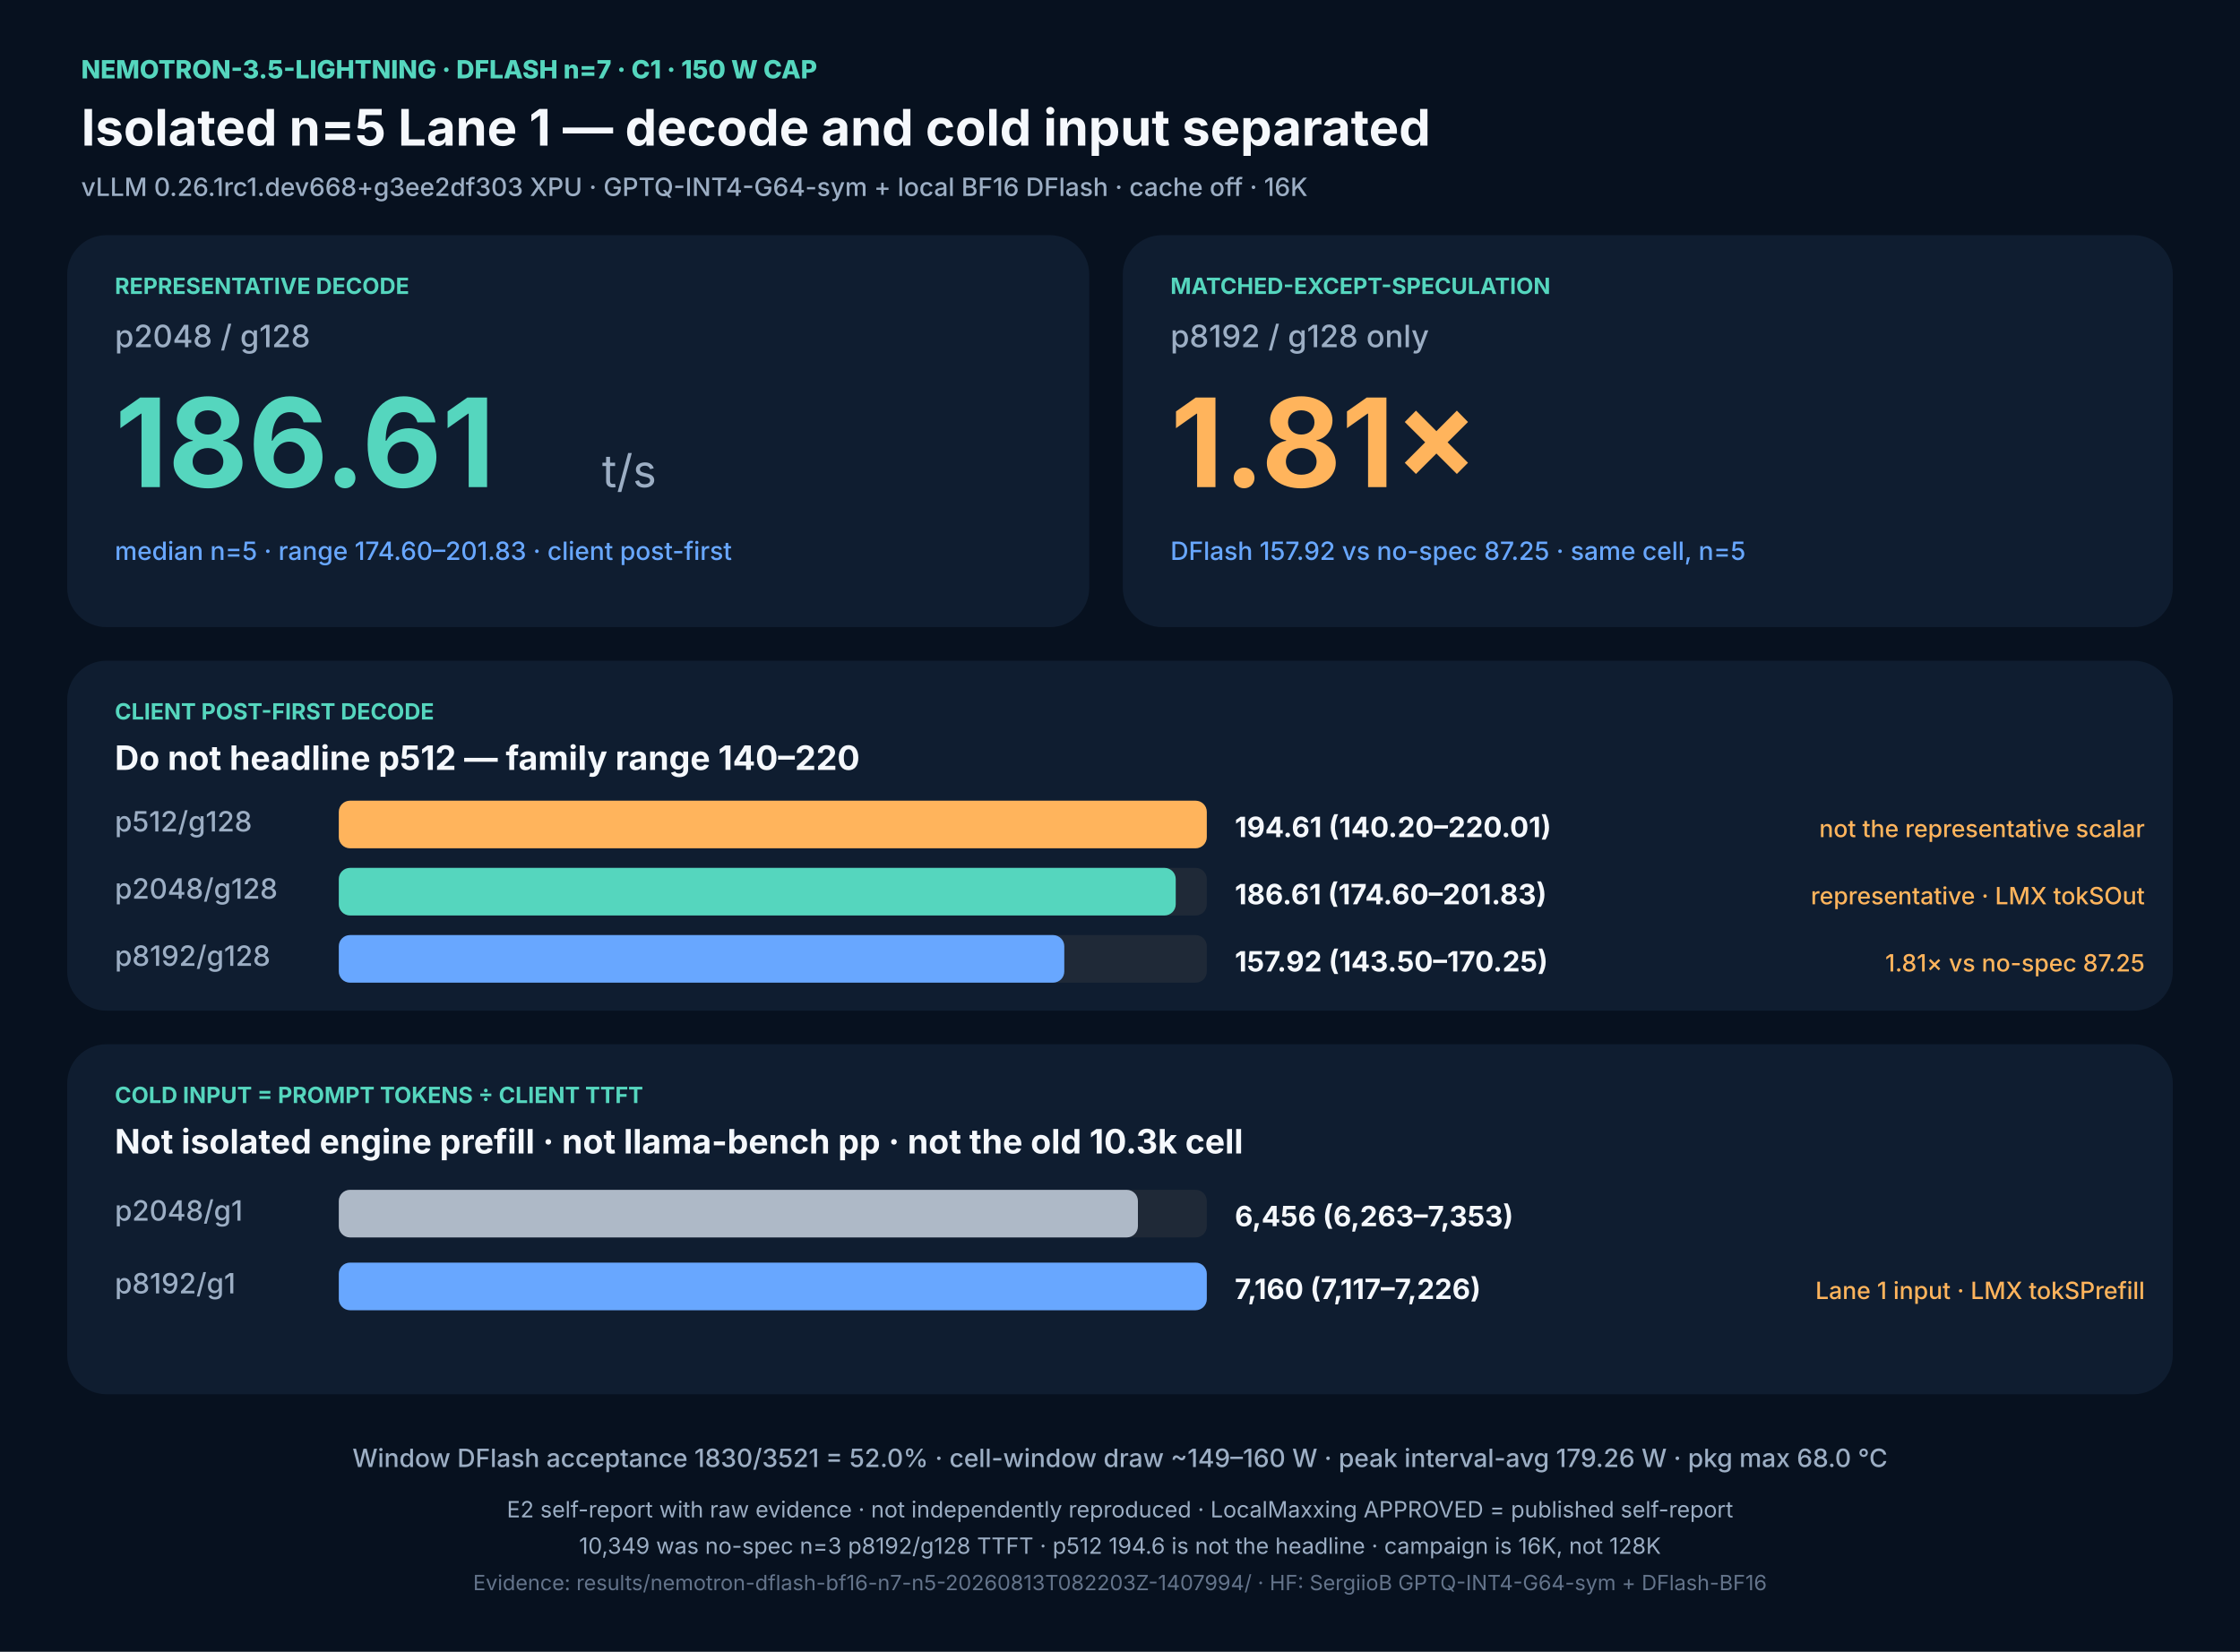
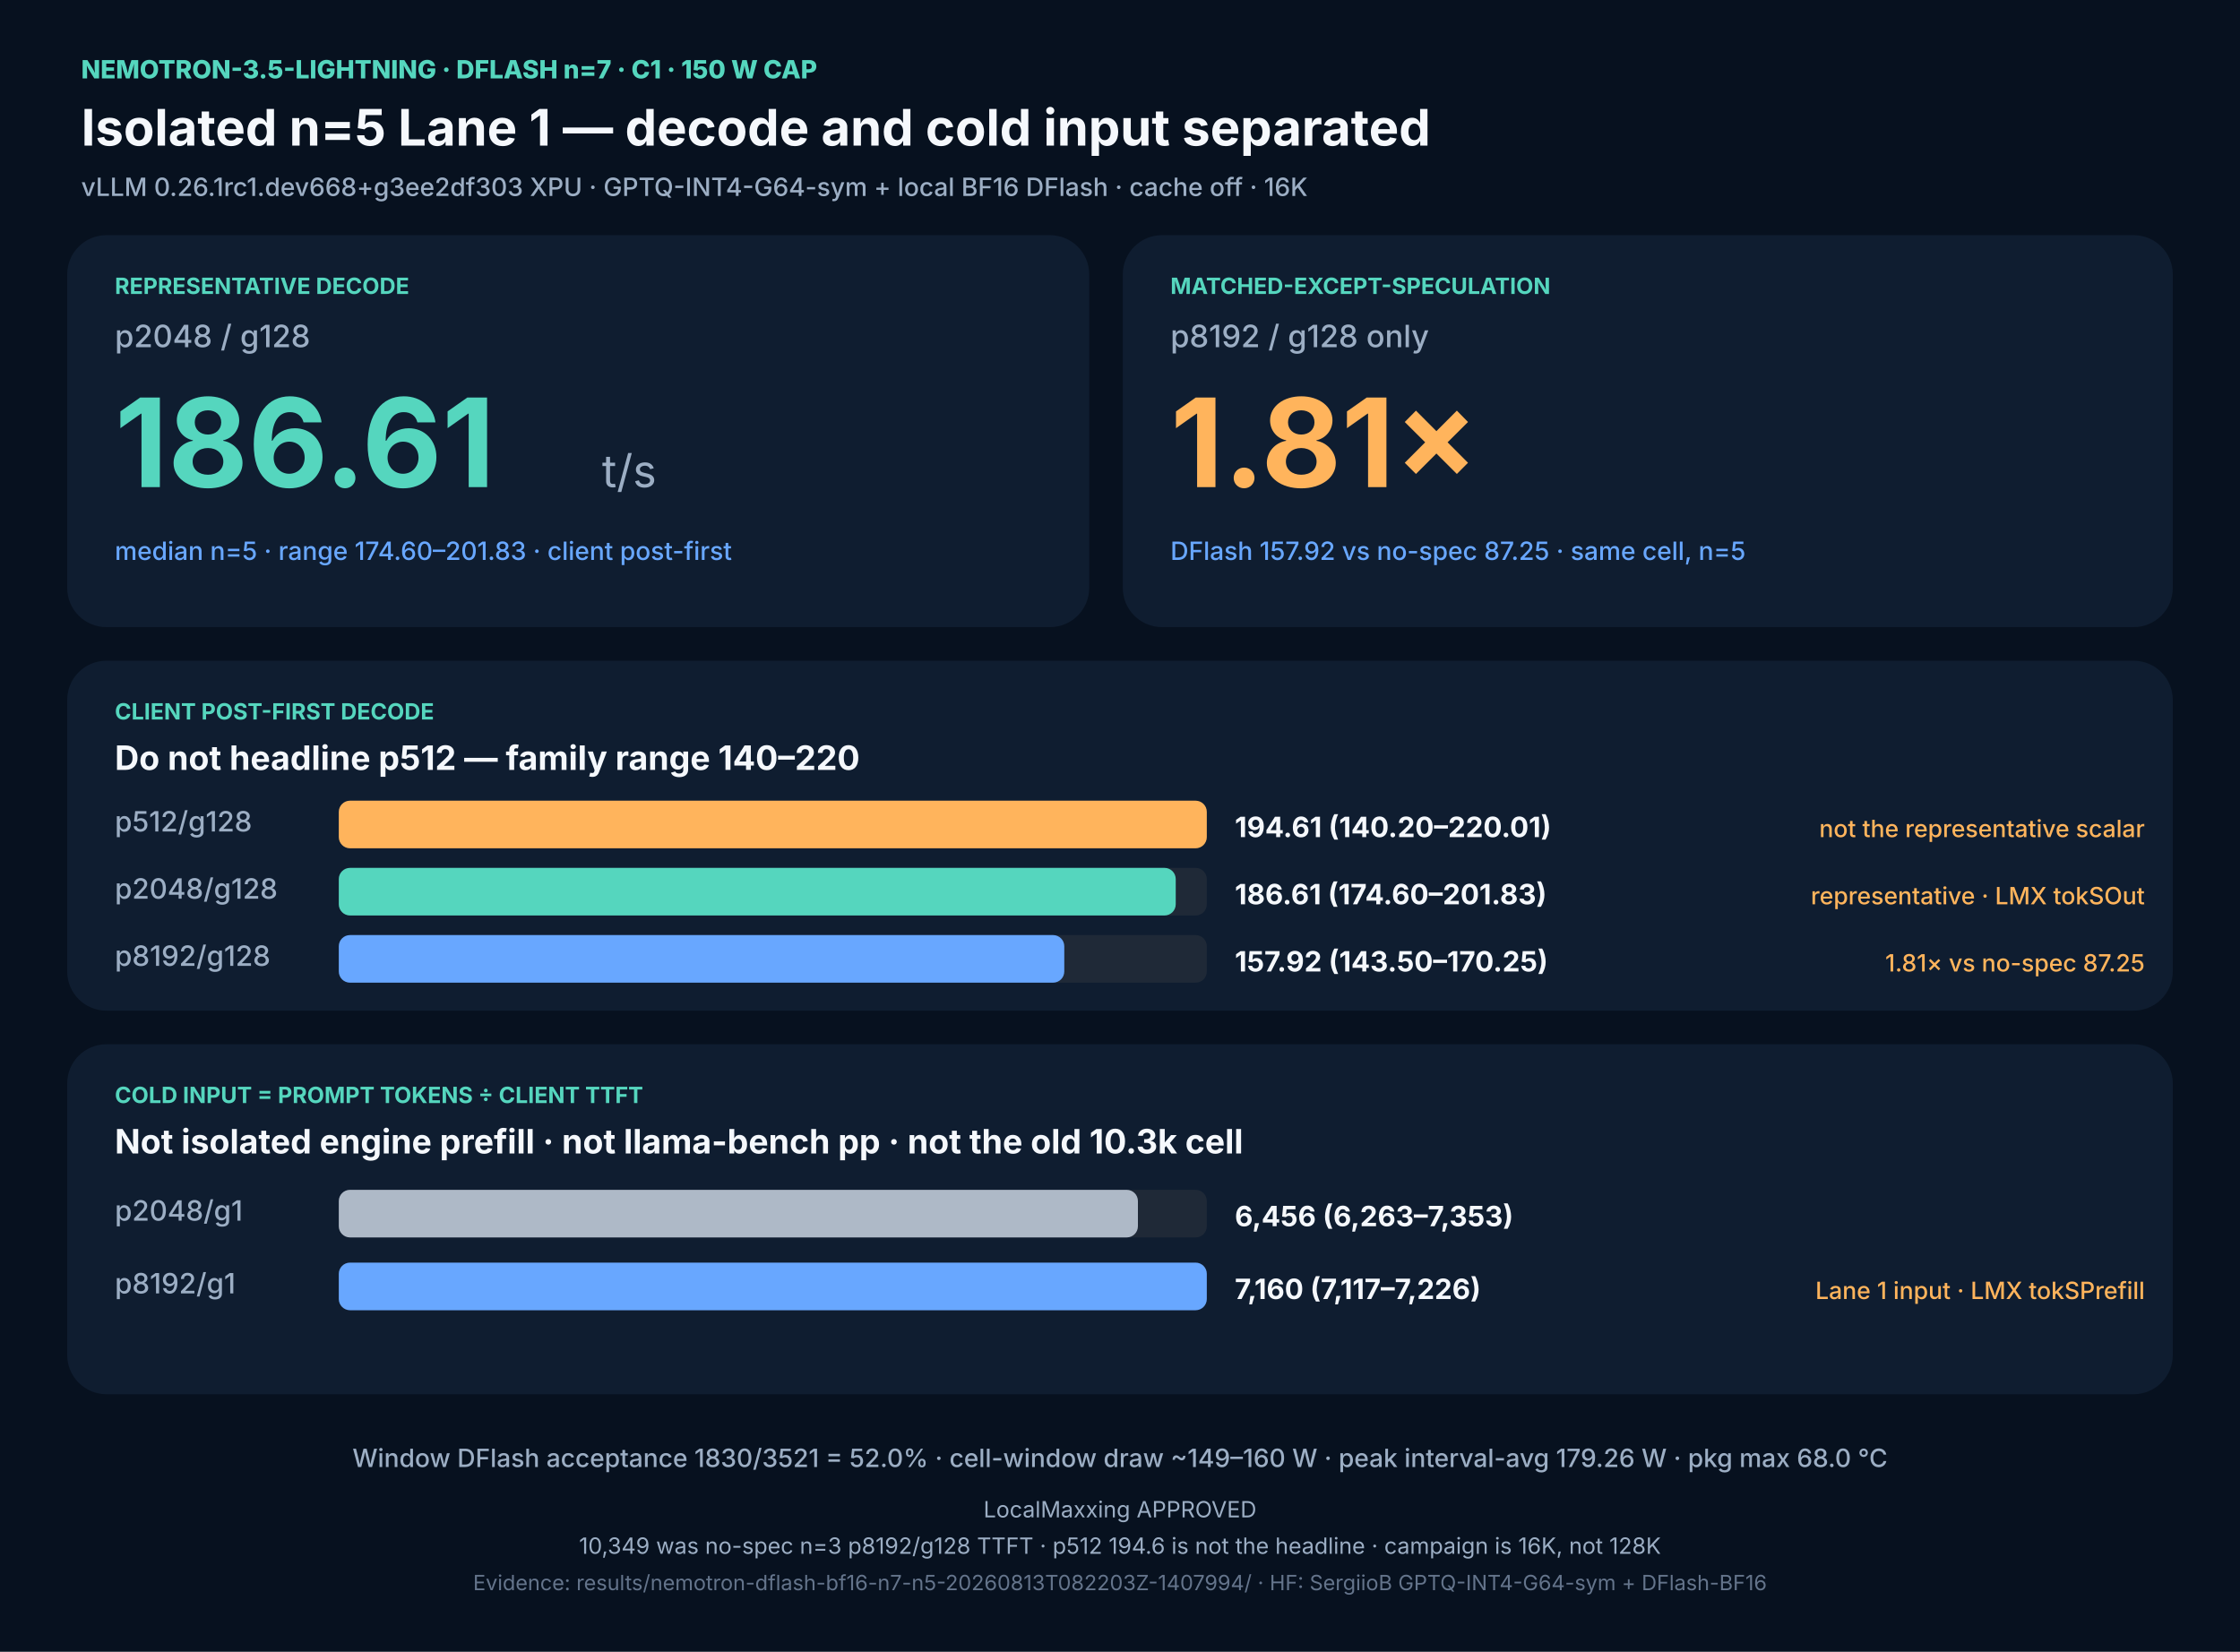
<svg xmlns="http://www.w3.org/2000/svg" width="1600" height="1180" viewBox="0 0 1600 1180" role="img" aria-labelledby="title desc">
  <rect width="1600" height="1180" fill="#07111f" />
  <style>text{font-family:Inter,ui-sans-serif,system-ui,-apple-system,BlinkMacSystemFont,"Segoe UI",sans-serif;font-variant-numeric:tabular-nums}</style>
  <text x="58" y="56" fill="#55d6be" font-size="18" font-weight="800" text-anchor="start">NEMOTRON-3.5-LIGHTNING · DFLASH n=7 · C1 · 150 W CAP</text>
  <text x="58" y="104" fill="#f5f8fc" font-size="36" font-weight="750" text-anchor="start">Isolated n=5 Lane 1 — decode and cold input separated</text>
  <text x="58" y="140" fill="#9caec4" font-size="18" font-weight="500" text-anchor="start">vLLM 0.26.1rc1.dev668+g3ee2df303 XPU · GPTQ-INT4-G64-sym + local BF16 DFlash · cache off · 16K</text>
  <rect x="48" y="168" width="730" height="280" rx="28" fill="#0f1d30" />
  <text x="82" y="210" fill="#55d6be" font-size="16" font-weight="700" text-anchor="start">REPRESENTATIVE DECODE</text>
  <text x="82" y="248" fill="#9caec4" font-size="22" font-weight="500" text-anchor="start">p2048 / g128</text>
  <text x="82" y="348" fill="#55d6be" font-size="88" font-weight="700" text-anchor="start">186.61</text>
  <text x="430" y="348" fill="#9caec4" font-size="32" font-weight="400" text-anchor="start">t/s</text>
  <text x="82" y="400" fill="#68a7ff" font-size="18" font-weight="500" text-anchor="start">median n=5 · range 174.60–201.83 · client post-first</text>
  <rect x="802" y="168" width="750" height="280" rx="28" fill="#0f1d30" />
  <text x="836" y="210" fill="#55d6be" font-size="16" font-weight="700" text-anchor="start">MATCHED-EXCEPT-SPECULATION</text>
  <text x="836" y="248" fill="#9caec4" font-size="22" font-weight="500" text-anchor="start">p8192 / g128 only</text>
  <text x="836" y="348" fill="#ffb45c" font-size="88" font-weight="700" text-anchor="start">1.81×</text>
  <text x="836" y="400" fill="#68a7ff" font-size="18" font-weight="500" text-anchor="start">DFlash 157.92 vs no-spec 87.25 · same cell, n=5</text>
  <rect x="48" y="472" width="1504" height="250" rx="28" fill="#0f1d30" />
  <text x="82" y="514" fill="#55d6be" font-size="16" font-weight="700" text-anchor="start">CLIENT POST-FIRST DECODE</text>
  <text x="82" y="550" fill="#f5f8fc" font-size="24" font-weight="700" text-anchor="start">Do not headline p512 — family range 140–220</text>
  <text x="82" y="594" fill="#9caec4" font-size="20" font-weight="500" text-anchor="start">p512/g128</text>
  <rect x="242" y="572" width="620" height="34" rx="8" fill="#1f2937" />
  <rect x="242" y="572" width="620.0" height="34" rx="8" fill="#ffb45c" />
  <text x="882" y="598" fill="#f5f8fc" font-size="20" font-weight="700" text-anchor="start">194.61  (140.20–220.01)</text>
  <text x="1532" y="598" fill="#ffb45c" font-size="17" font-weight="500" text-anchor="end">not the representative scalar</text>
  <text x="82" y="642" fill="#9caec4" font-size="20" font-weight="500" text-anchor="start">p2048/g128</text>
  <rect x="242" y="620" width="620" height="34" rx="8" fill="#1f2937" />
  <rect x="242" y="620" width="597.812" height="34" rx="8" fill="#55d6be" />
  <text x="882" y="646" fill="#f5f8fc" font-size="20" font-weight="700" text-anchor="start">186.61  (174.60–201.83)</text>
  <text x="1532" y="646" fill="#ffb45c" font-size="17" font-weight="500" text-anchor="end">representative · LMX tokSOut</text>
  <text x="82" y="690" fill="#9caec4" font-size="20" font-weight="500" text-anchor="start">p8192/g128</text>
  <rect x="242" y="668" width="620" height="34" rx="8" fill="#1f2937" />
  <rect x="242" y="668" width="518.206" height="34" rx="8" fill="#68a7ff" />
  <text x="882" y="694" fill="#f5f8fc" font-size="20" font-weight="700" text-anchor="start">157.92  (143.50–170.25)</text>
  <text x="1532" y="694" fill="#ffb45c" font-size="17" font-weight="500" text-anchor="end">1.81× vs no-spec 87.25</text>
  <rect x="48" y="746" width="1504" height="250" rx="28" fill="#0f1d30" />
  <text x="82" y="788" fill="#55d6be" font-size="16" font-weight="700" text-anchor="start">COLD INPUT = PROMPT TOKENS ÷ CLIENT TTFT</text>
  <text x="82" y="824" fill="#f5f8fc" font-size="24" font-weight="700" text-anchor="start">Not isolated engine prefill · not llama-bench pp · not the old 10.3k cell</text>
  <text x="82" y="872" fill="#9caec4" font-size="20" font-weight="500" text-anchor="start">p2048/g1</text>
  <rect x="242" y="850" width="620" height="34" rx="8" fill="#1f2937" />
  <rect x="242" y="850" width="570.801" height="34" rx="8" fill="#aeb9c7" />
  <text x="882" y="876" fill="#f5f8fc" font-size="20" font-weight="700" text-anchor="start">6,456  (6,263–7,353)</text>
  <text x="1532" y="876" fill="#ffb45c" font-size="17" font-weight="500" text-anchor="end" />
  <text x="82" y="924" fill="#9caec4" font-size="20" font-weight="500" text-anchor="start">p8192/g1</text>
  <rect x="242" y="902" width="620" height="34" rx="8" fill="#1f2937" />
  <rect x="242" y="902" width="620.0" height="34" rx="8" fill="#68a7ff" />
  <text x="882" y="928" fill="#f5f8fc" font-size="20" font-weight="700" text-anchor="start">7,160  (7,117–7,226)</text>
  <text x="1532" y="928" fill="#ffb45c" font-size="17" font-weight="500" text-anchor="end">Lane 1 input · LMX tokSPrefill</text>
  <text x="800" y="1048" fill="#9caec4" font-size="18" font-weight="500" text-anchor="middle">Window DFlash acceptance 1830/3521 = 52.0%   ·   cell-window draw ~149–160 W   ·   peak interval-avg 179.26 W   ·   pkg max 68.0 °C</text>
-   <text x="800" y="1084" fill="#9caec4" font-size="16" font-weight="400" text-anchor="middle">E2 self-report with raw evidence · not independently reproduced · LocalMaxxing APPROVED = published self-report</text>
+   <text x="800" y="1084" fill="#9caec4" font-size="16" font-weight="400" text-anchor="middle">LocalMaxxing APPROVED</text>
  <text x="800" y="1110" fill="#9caec4" font-size="16" font-weight="400" text-anchor="middle">10,349 was no-spec n=3 p8192/g128 TTFT · p512 194.6 is not the headline · campaign is 16K, not 128K</text>
  <text x="800" y="1136" fill="#64748b" font-size="15" font-weight="400" text-anchor="middle">Evidence: results/nemotron-dflash-bf16-n7-n5-20260813T082203Z-1407994/  ·  HF: SergiioB GPTQ-INT4-G64-sym + DFlash-BF16</text>
</svg>
